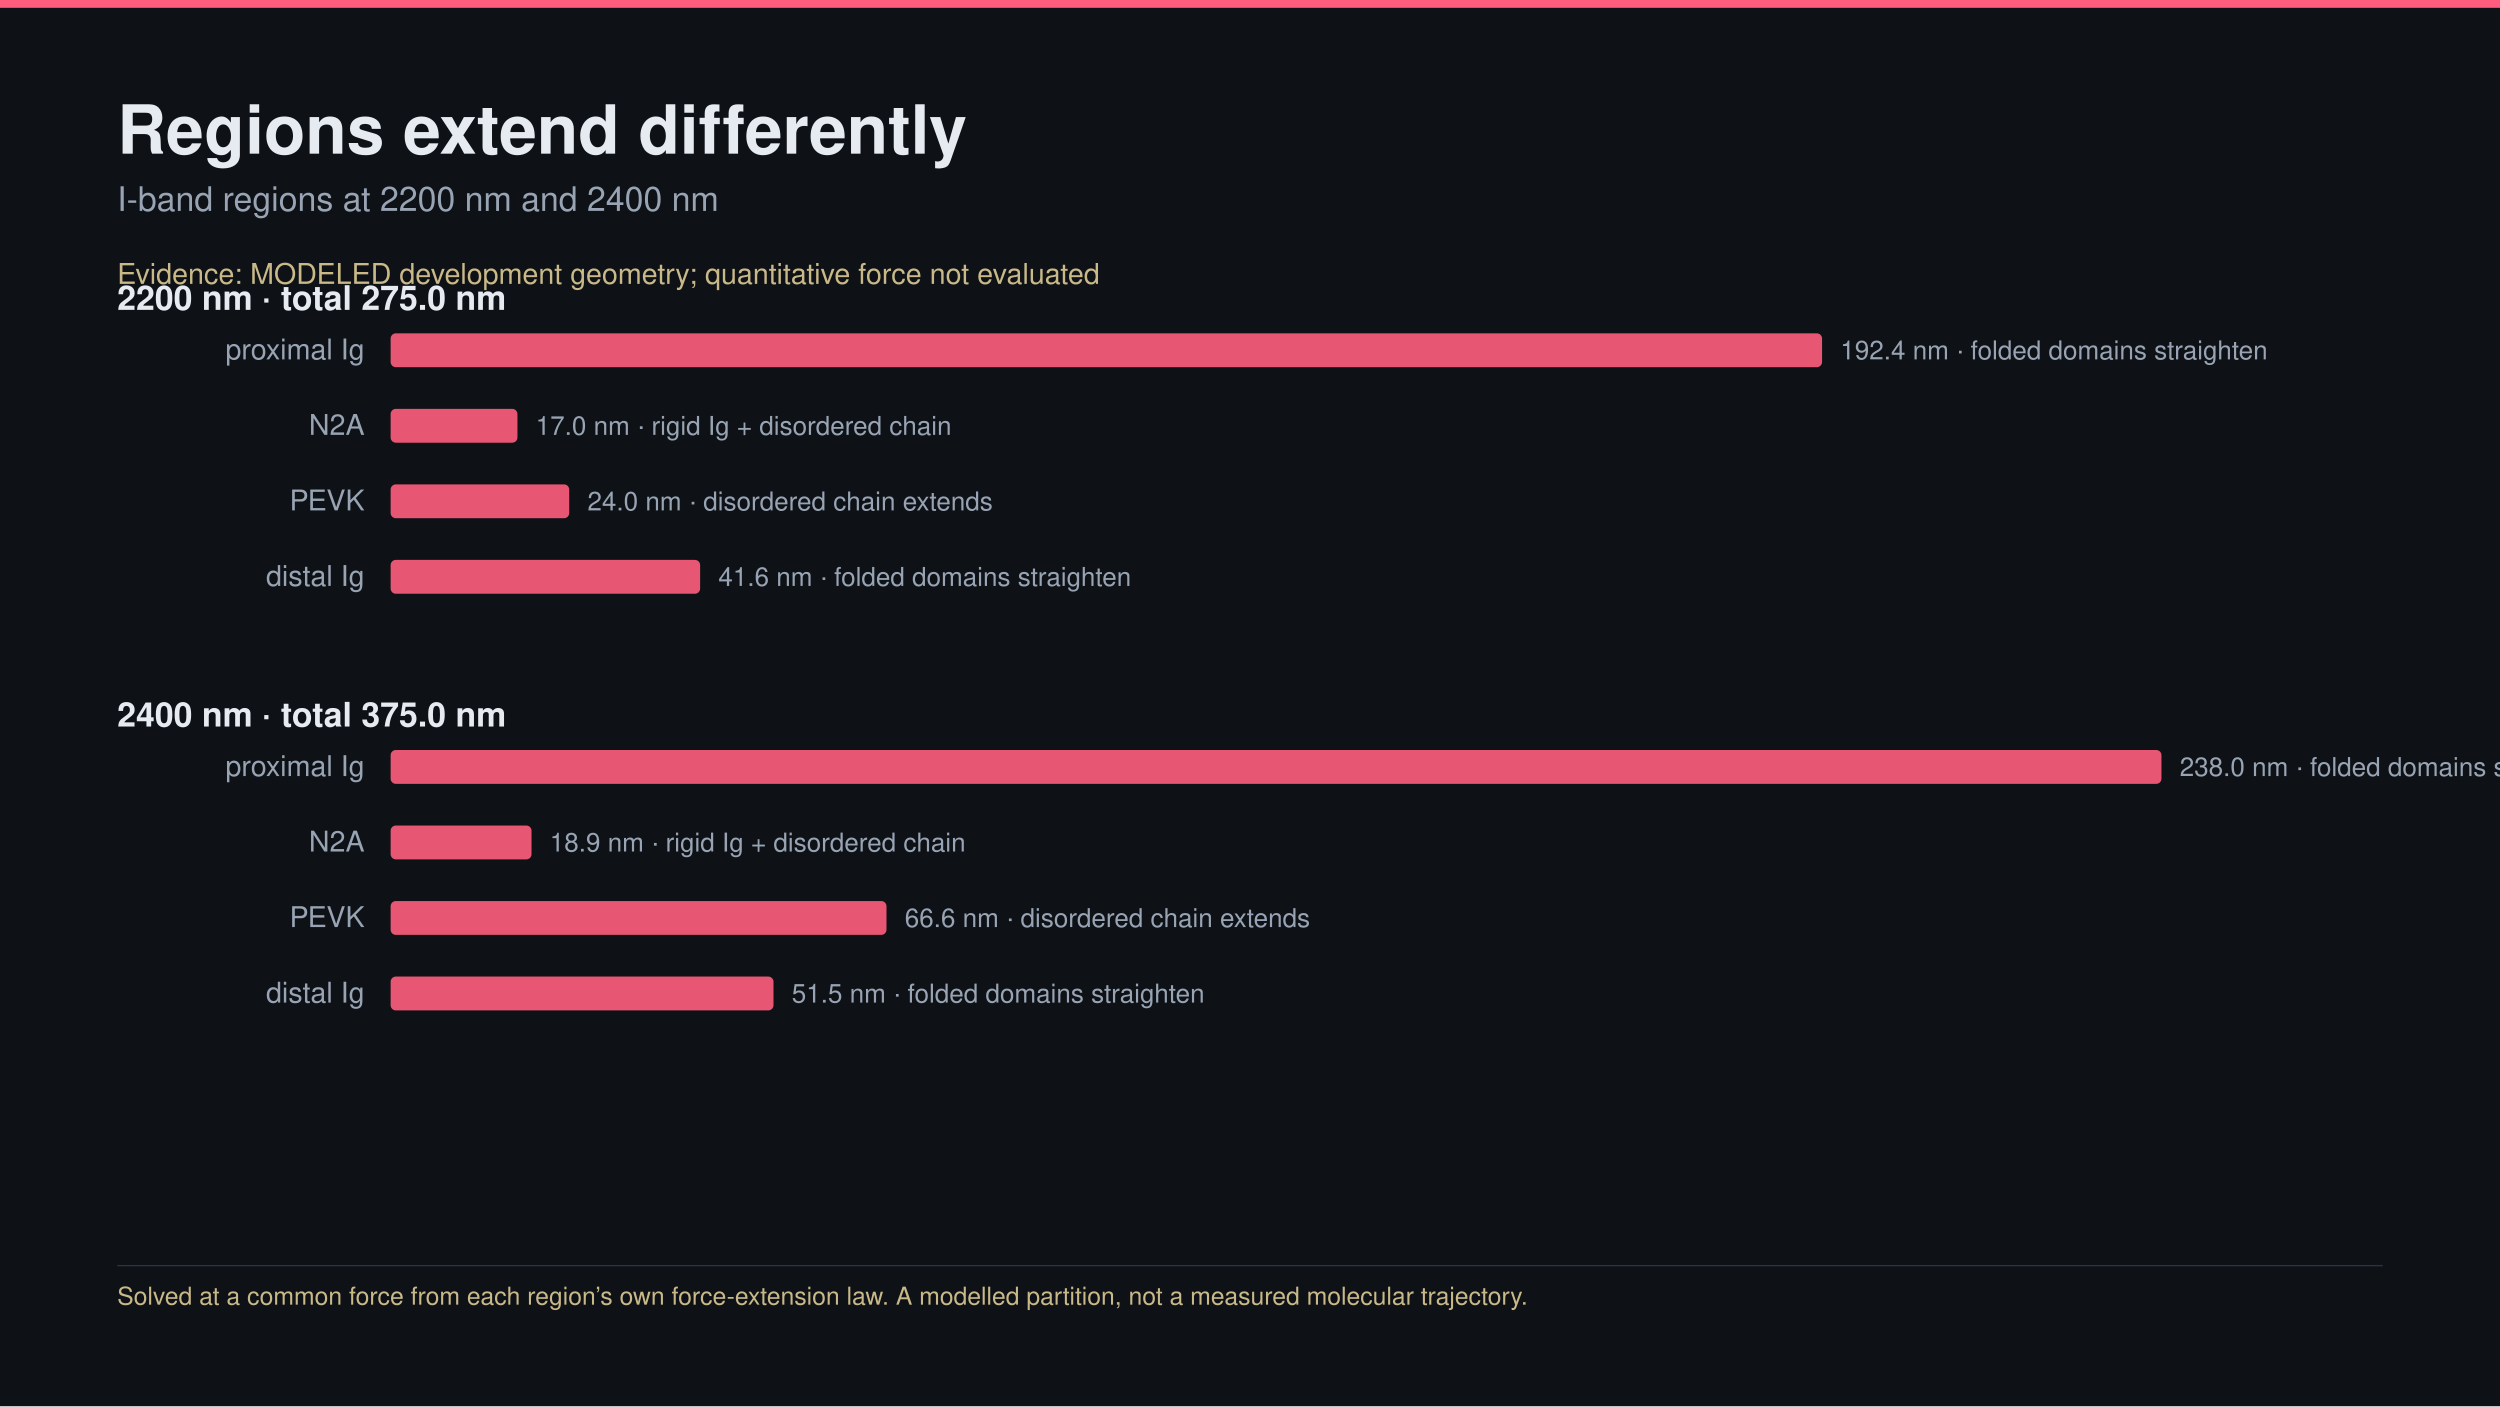
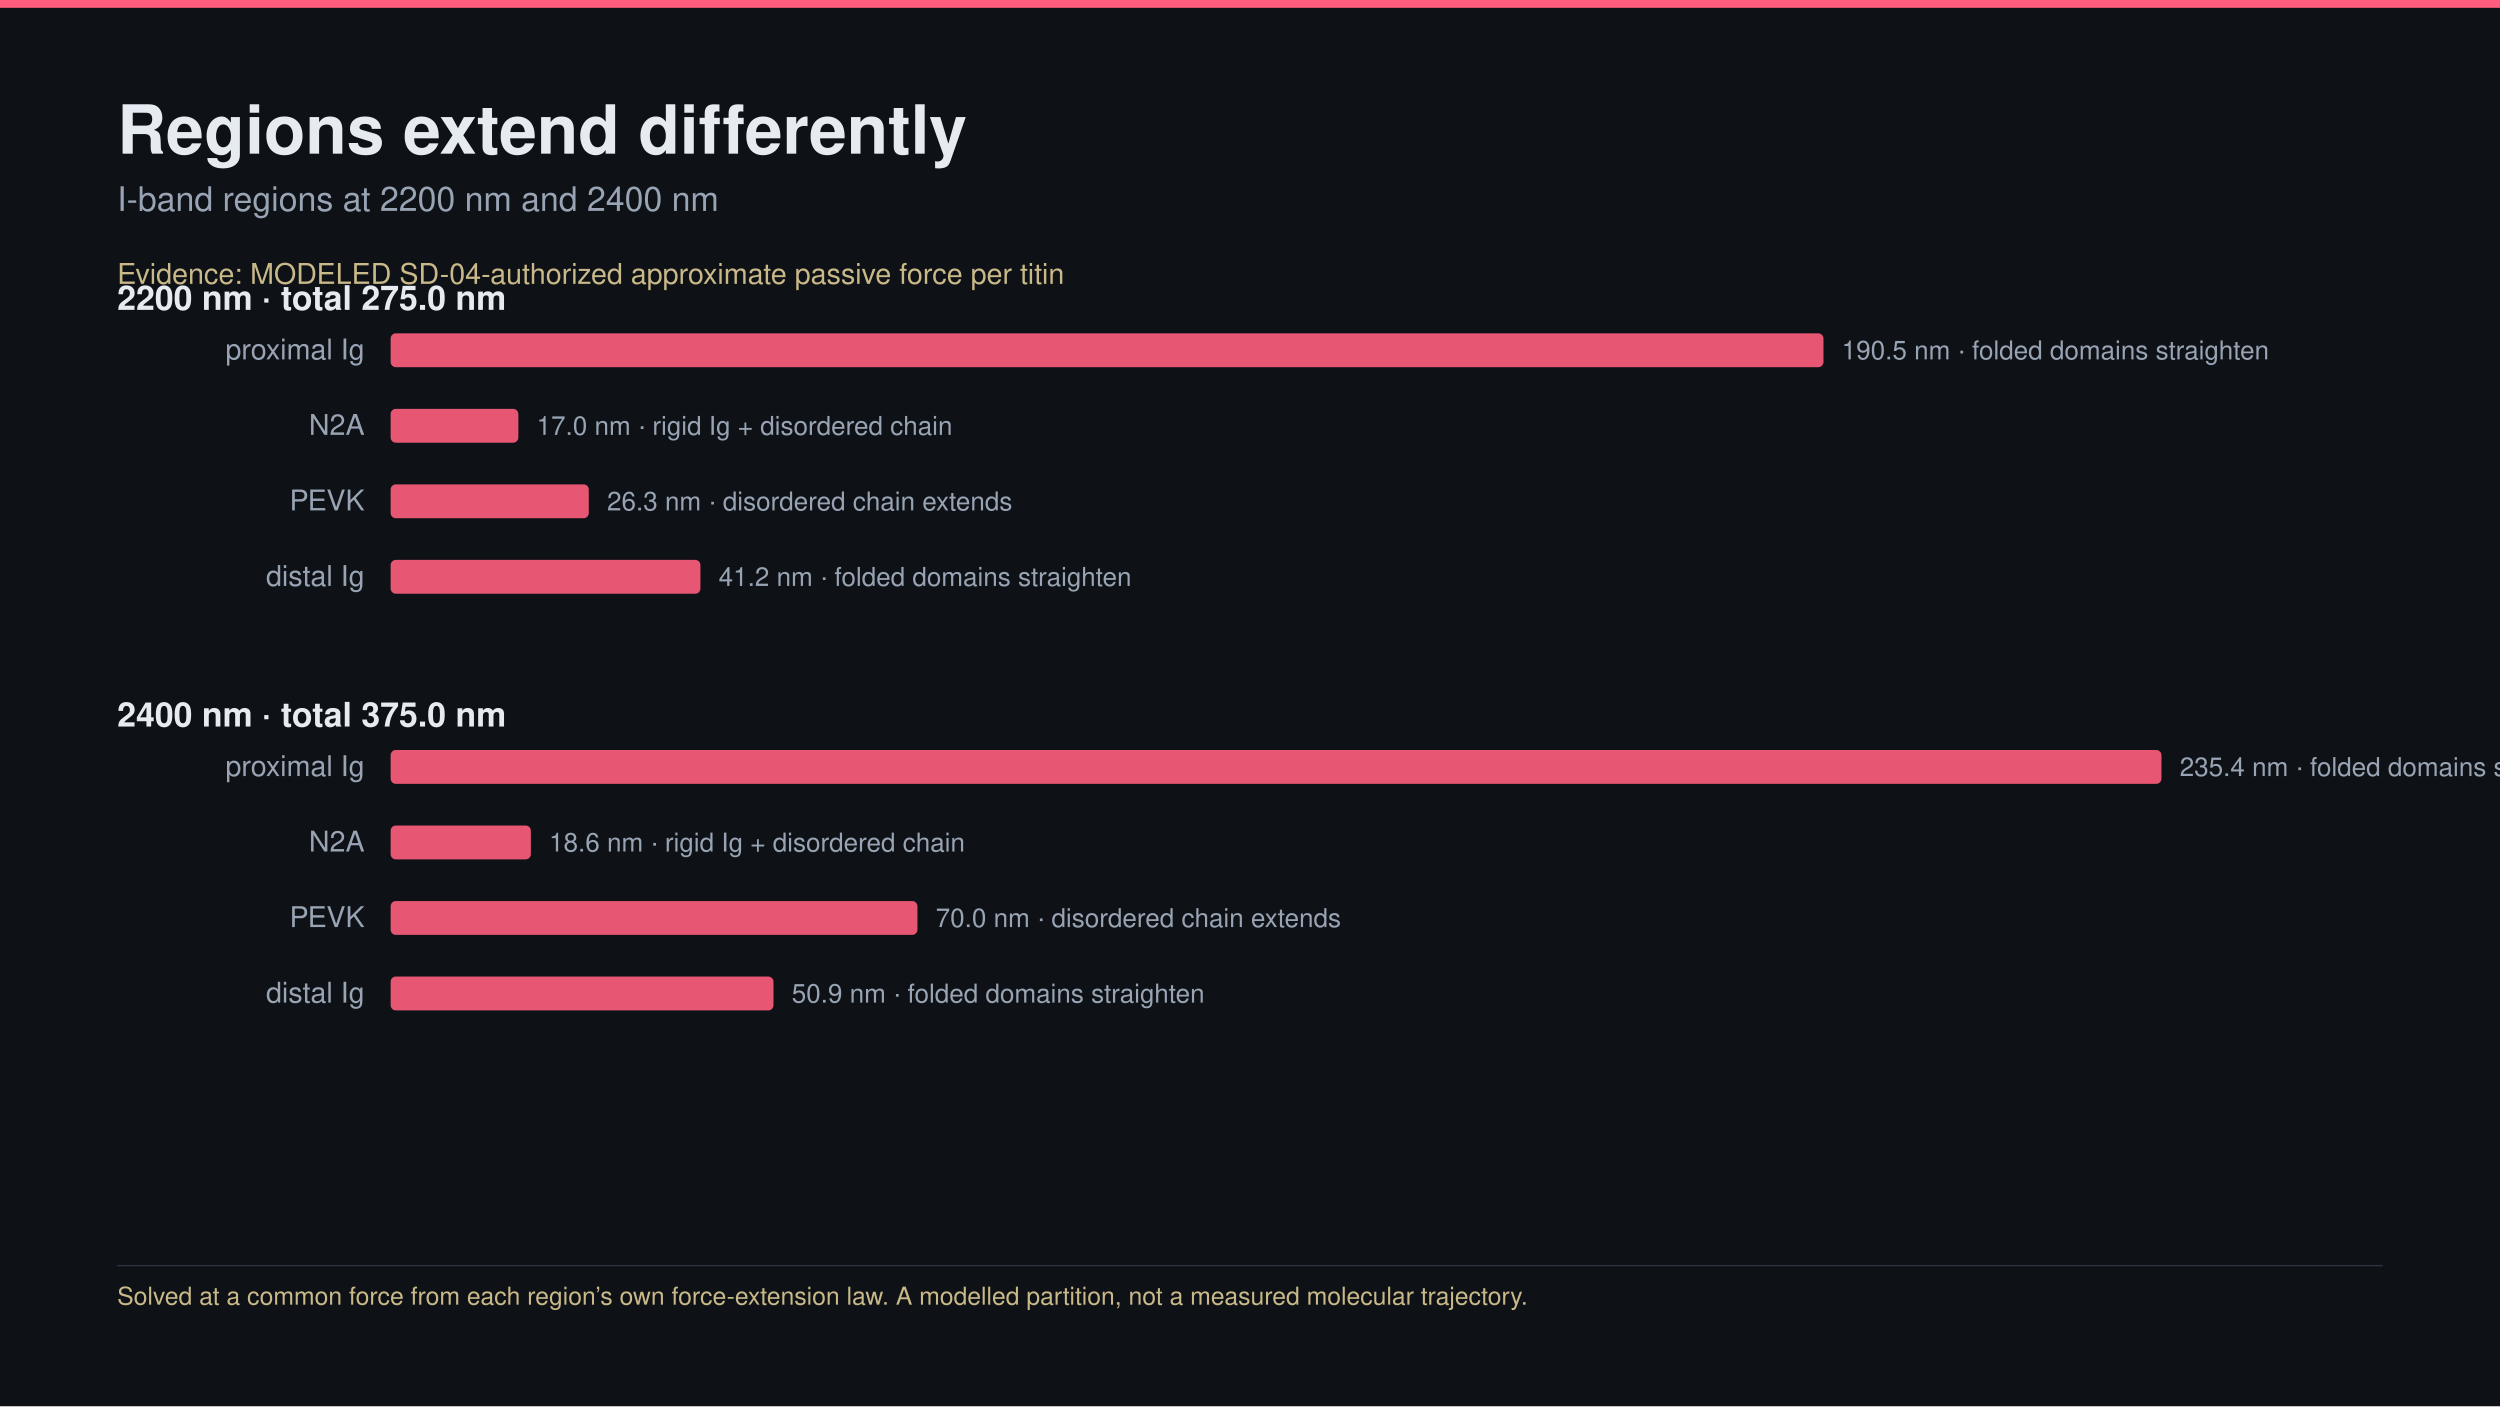
<svg xmlns="http://www.w3.org/2000/svg" width="1920" height="1080" viewBox="0 0 1920 1080">
  <rect width="1920" height="1080" fill="#0e1116" />
  <rect x="0" y="0" width="1920" height="6" fill="#ff5d7d" />
  <text x="90" y="118" font-family="Helvetica, Arial, sans-serif" font-size="52" font-weight="650" fill="#e6ebf1" text-anchor="start">Regions extend differently</text>
  <text x="90" y="162" font-family="Helvetica, Arial, sans-serif" font-size="26" font-weight="400" fill="#98a4b3" text-anchor="start">I-band regions at 2200 nm and 2400 nm</text>
  <text x="90" y="238" font-family="Helvetica, Arial, sans-serif" font-size="26" font-weight="650" fill="#e6ebf1" text-anchor="start">2200 nm · total 275.0 nm</text>
  <text x="280" y="276" font-family="Helvetica, Arial, sans-serif" font-size="22" font-weight="400" fill="#98a4b3" text-anchor="end">proximal Ig</text>
-   <rect x="300" y="256" width="1099.35" height="26" rx="4" fill="#ff5d7d" opacity="0.9" />
-   <text x="1413.355" y="276" font-family="Helvetica, Arial, sans-serif" font-size="20" font-weight="400" fill="#98a4b3" text-anchor="start">192.4 nm · folded domains straighten</text>
+   <rect x="300" y="256" width="1100.44" height="26" rx="4" fill="#ff5d7d" opacity="0.9" />
+   <text x="1414.438" y="276" font-family="Helvetica, Arial, sans-serif" font-size="20" font-weight="400" fill="#98a4b3" text-anchor="start">190.5 nm · folded domains straighten</text>
  <text x="280" y="334" font-family="Helvetica, Arial, sans-serif" font-size="22" font-weight="400" fill="#98a4b3" text-anchor="end">N2A</text>
-   <rect x="300" y="314" width="97.40" height="26" rx="4" fill="#ff5d7d" opacity="0.9" />
-   <text x="411.397" y="334" font-family="Helvetica, Arial, sans-serif" font-size="20" font-weight="400" fill="#98a4b3" text-anchor="start">17.0 nm · rigid Ig + disordered chain</text>
+   <rect x="300" y="314" width="98.10" height="26" rx="4" fill="#ff5d7d" opacity="0.9" />
+   <text x="412.099" y="334" font-family="Helvetica, Arial, sans-serif" font-size="20" font-weight="400" fill="#98a4b3" text-anchor="start">17.0 nm · rigid Ig + disordered chain</text>
  <text x="280" y="392" font-family="Helvetica, Arial, sans-serif" font-size="22" font-weight="400" fill="#98a4b3" text-anchor="end">PEVK</text>
-   <rect x="300" y="372" width="137.16" height="26" rx="4" fill="#ff5d7d" opacity="0.9" />
-   <text x="451.16" y="392" font-family="Helvetica, Arial, sans-serif" font-size="20" font-weight="400" fill="#98a4b3" text-anchor="start">24.0 nm · disordered chain extends</text>
+   <rect x="300" y="372" width="152.19" height="26" rx="4" fill="#ff5d7d" opacity="0.9" />
+   <text x="466.195" y="392" font-family="Helvetica, Arial, sans-serif" font-size="20" font-weight="400" fill="#98a4b3" text-anchor="start">26.3 nm · disordered chain extends</text>
  <text x="280" y="450" font-family="Helvetica, Arial, sans-serif" font-size="22" font-weight="400" fill="#98a4b3" text-anchor="end">distal Ig</text>
-   <rect x="300" y="430" width="237.70" height="26" rx="4" fill="#ff5d7d" opacity="0.9" />
-   <text x="551.698" y="450" font-family="Helvetica, Arial, sans-serif" font-size="20" font-weight="400" fill="#98a4b3" text-anchor="start">41.6 nm · folded domains straighten</text>
+   <rect x="300" y="430" width="237.93" height="26" rx="4" fill="#ff5d7d" opacity="0.9" />
+   <text x="551.932" y="450" font-family="Helvetica, Arial, sans-serif" font-size="20" font-weight="400" fill="#98a4b3" text-anchor="start">41.2 nm · folded domains straighten</text>
  <text x="90" y="558" font-family="Helvetica, Arial, sans-serif" font-size="26" font-weight="650" fill="#e6ebf1" text-anchor="start">2400 nm · total 375.0 nm</text>
  <text x="280" y="596" font-family="Helvetica, Arial, sans-serif" font-size="22" font-weight="400" fill="#98a4b3" text-anchor="end">proximal Ig</text>
  <rect x="300" y="576" width="1360.00" height="26" rx="4" fill="#ff5d7d" opacity="0.9" />
-   <text x="1674" y="596" font-family="Helvetica, Arial, sans-serif" font-size="20" font-weight="400" fill="#98a4b3" text-anchor="start">238.0 nm · folded domains straighten</text>
+   <text x="1674" y="596" font-family="Helvetica, Arial, sans-serif" font-size="20" font-weight="400" fill="#98a4b3" text-anchor="start">235.4 nm · folded domains straighten</text>
  <text x="280" y="654" font-family="Helvetica, Arial, sans-serif" font-size="22" font-weight="400" fill="#98a4b3" text-anchor="end">N2A</text>
-   <rect x="300" y="634" width="108.22" height="26" rx="4" fill="#ff5d7d" opacity="0.9" />
-   <text x="422.219" y="654" font-family="Helvetica, Arial, sans-serif" font-size="20" font-weight="400" fill="#98a4b3" text-anchor="start">18.9 nm · rigid Ig + disordered chain</text>
+   <rect x="300" y="634" width="107.70" height="26" rx="4" fill="#ff5d7d" opacity="0.9" />
+   <text x="421.702" y="654" font-family="Helvetica, Arial, sans-serif" font-size="20" font-weight="400" fill="#98a4b3" text-anchor="start">18.6 nm · rigid Ig + disordered chain</text>
  <text x="280" y="712" font-family="Helvetica, Arial, sans-serif" font-size="22" font-weight="400" fill="#98a4b3" text-anchor="end">PEVK</text>
-   <rect x="300" y="692" width="380.83" height="26" rx="4" fill="#ff5d7d" opacity="0.9" />
-   <text x="694.832" y="712" font-family="Helvetica, Arial, sans-serif" font-size="20" font-weight="400" fill="#98a4b3" text-anchor="start">66.6 nm · disordered chain extends</text>
+   <rect x="300" y="692" width="404.60" height="26" rx="4" fill="#ff5d7d" opacity="0.9" />
+   <text x="718.604" y="712" font-family="Helvetica, Arial, sans-serif" font-size="20" font-weight="400" fill="#98a4b3" text-anchor="start">70.0 nm · disordered chain extends</text>
  <text x="280" y="770" font-family="Helvetica, Arial, sans-serif" font-size="22" font-weight="400" fill="#98a4b3" text-anchor="end">distal Ig</text>
  <rect x="300" y="750" width="294.05" height="26" rx="4" fill="#ff5d7d" opacity="0.9" />
-   <text x="608.054" y="770" font-family="Helvetica, Arial, sans-serif" font-size="20" font-weight="400" fill="#98a4b3" text-anchor="start">51.5 nm · folded domains straighten</text>
-   <text x="90" y="218" font-family="Helvetica, Arial, sans-serif" font-size="22" font-weight="400" fill="#c9b989" text-anchor="start">Evidence: MODELED development geometry; quantitative force not evaluated</text>
+   <text x="608.054" y="770" font-family="Helvetica, Arial, sans-serif" font-size="20" font-weight="400" fill="#98a4b3" text-anchor="start">50.9 nm · folded domains straighten</text>
+   <text x="90" y="218" font-family="Helvetica, Arial, sans-serif" font-size="22" font-weight="400" fill="#c9b989" text-anchor="start">Evidence: MODELED SD-04-authorized approximate passive force per titin</text>
  <line x1="90" y1="972" x2="1830" y2="972" stroke="#2b3440" stroke-width="1" />
  <text x="90" y="1002" font-family="Helvetica, Arial, sans-serif" font-size="19" font-weight="400" fill="#c9b989" text-anchor="start">Solved at a common force from each region’s own force-extension law. A modelled partition, not a measured molecular trajectory.</text>
</svg>
